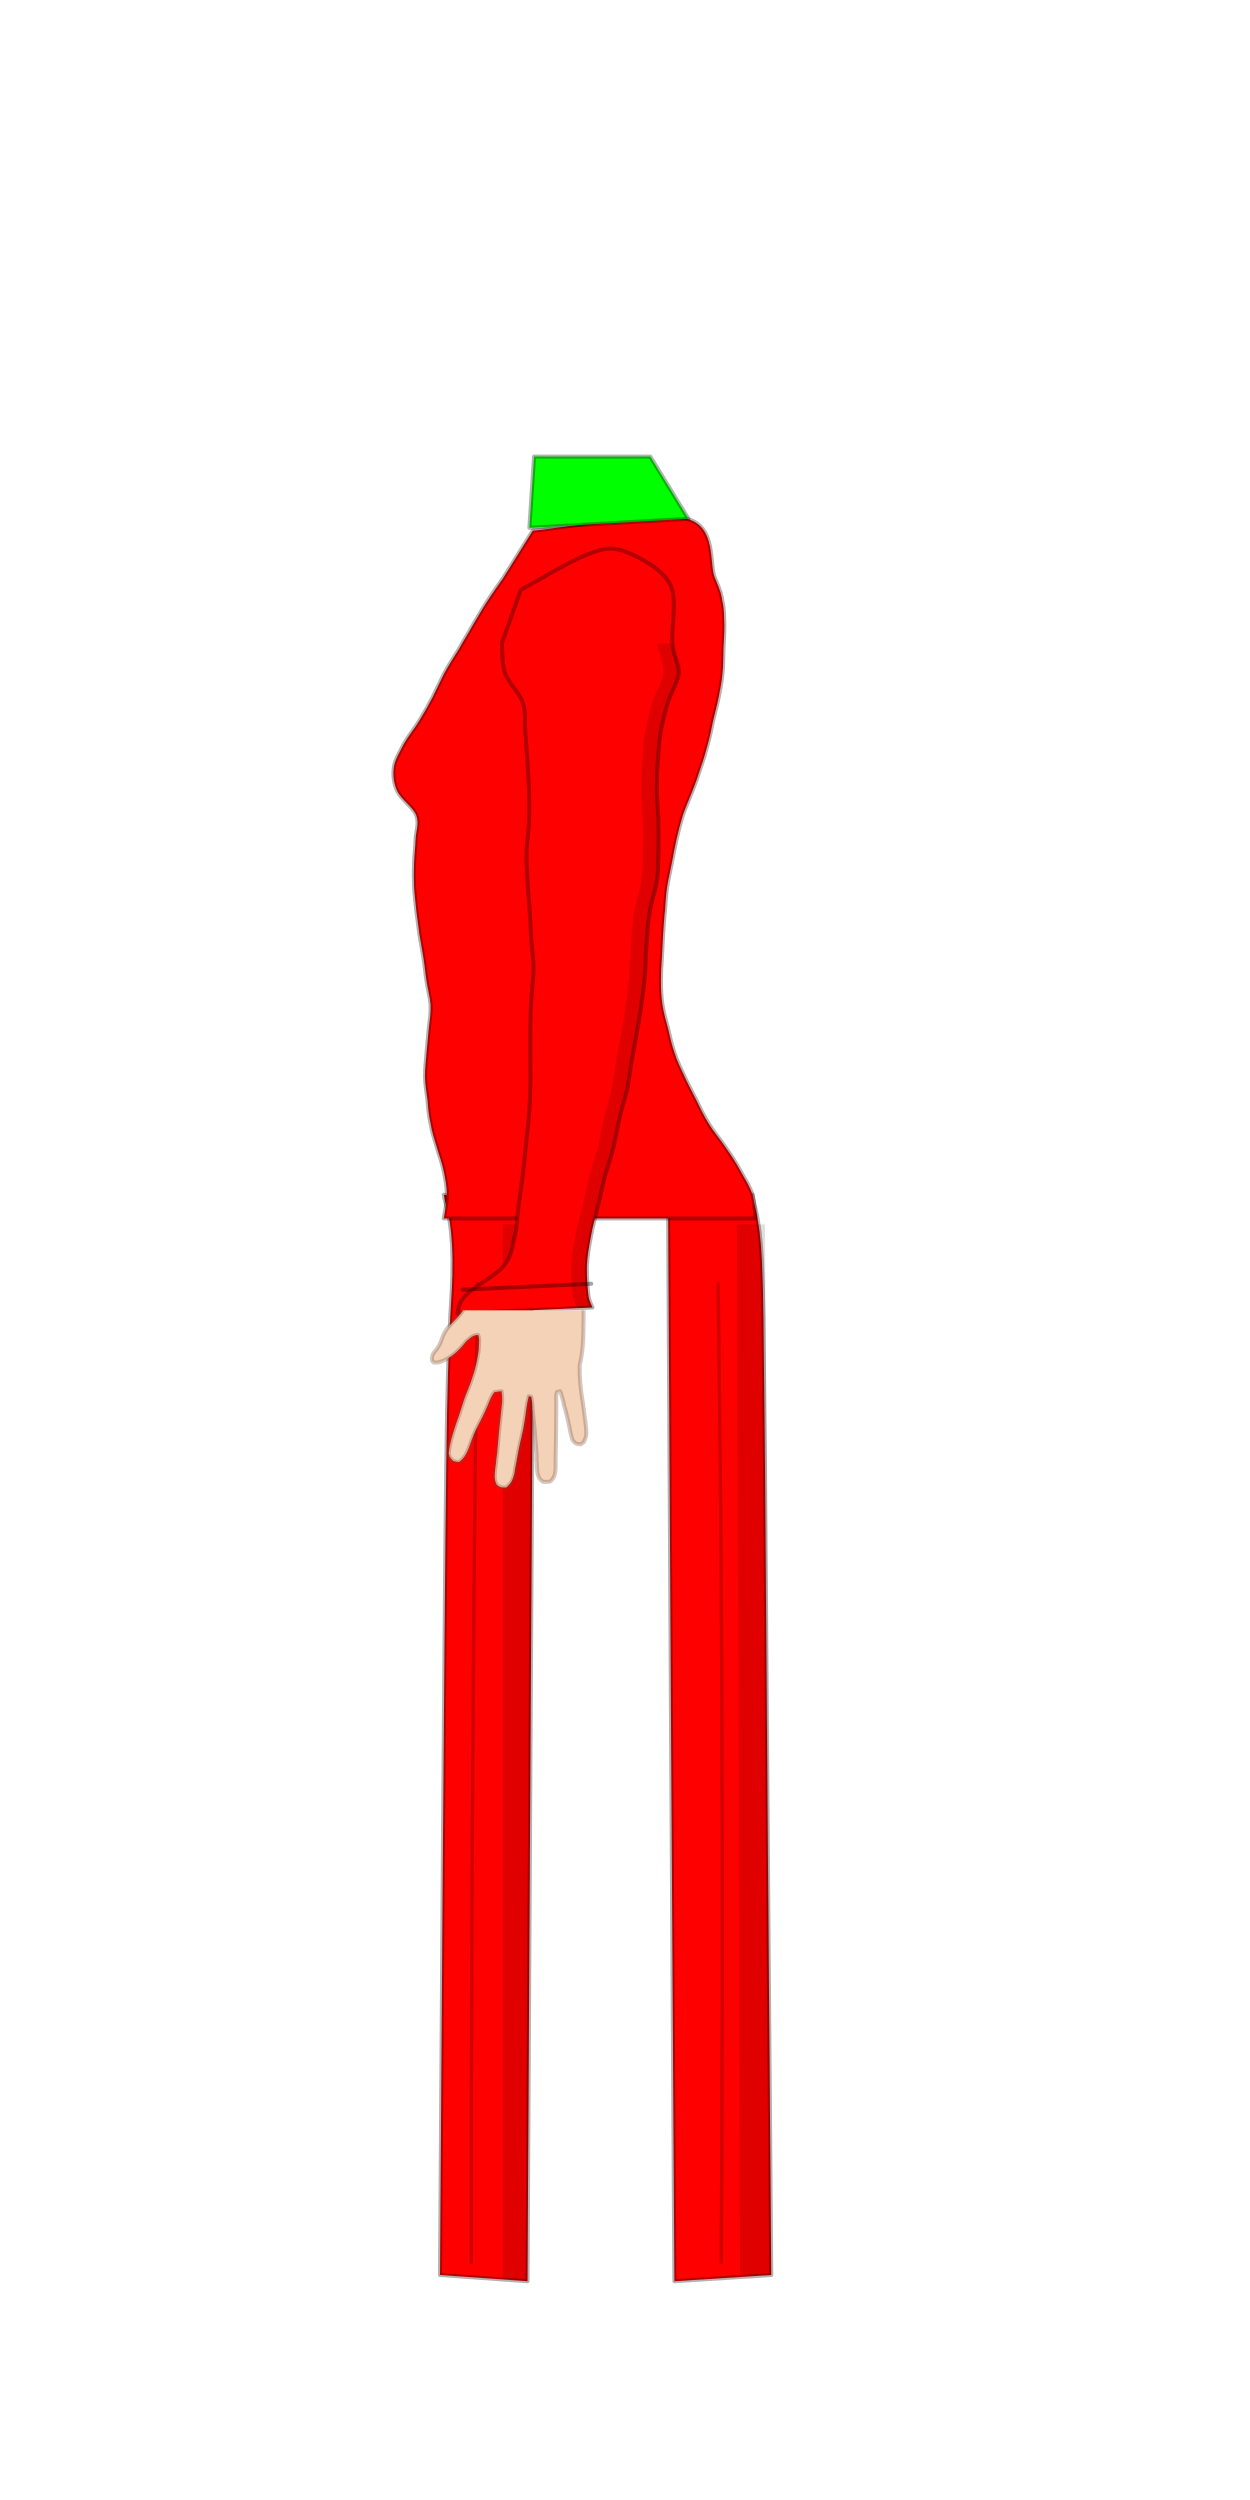
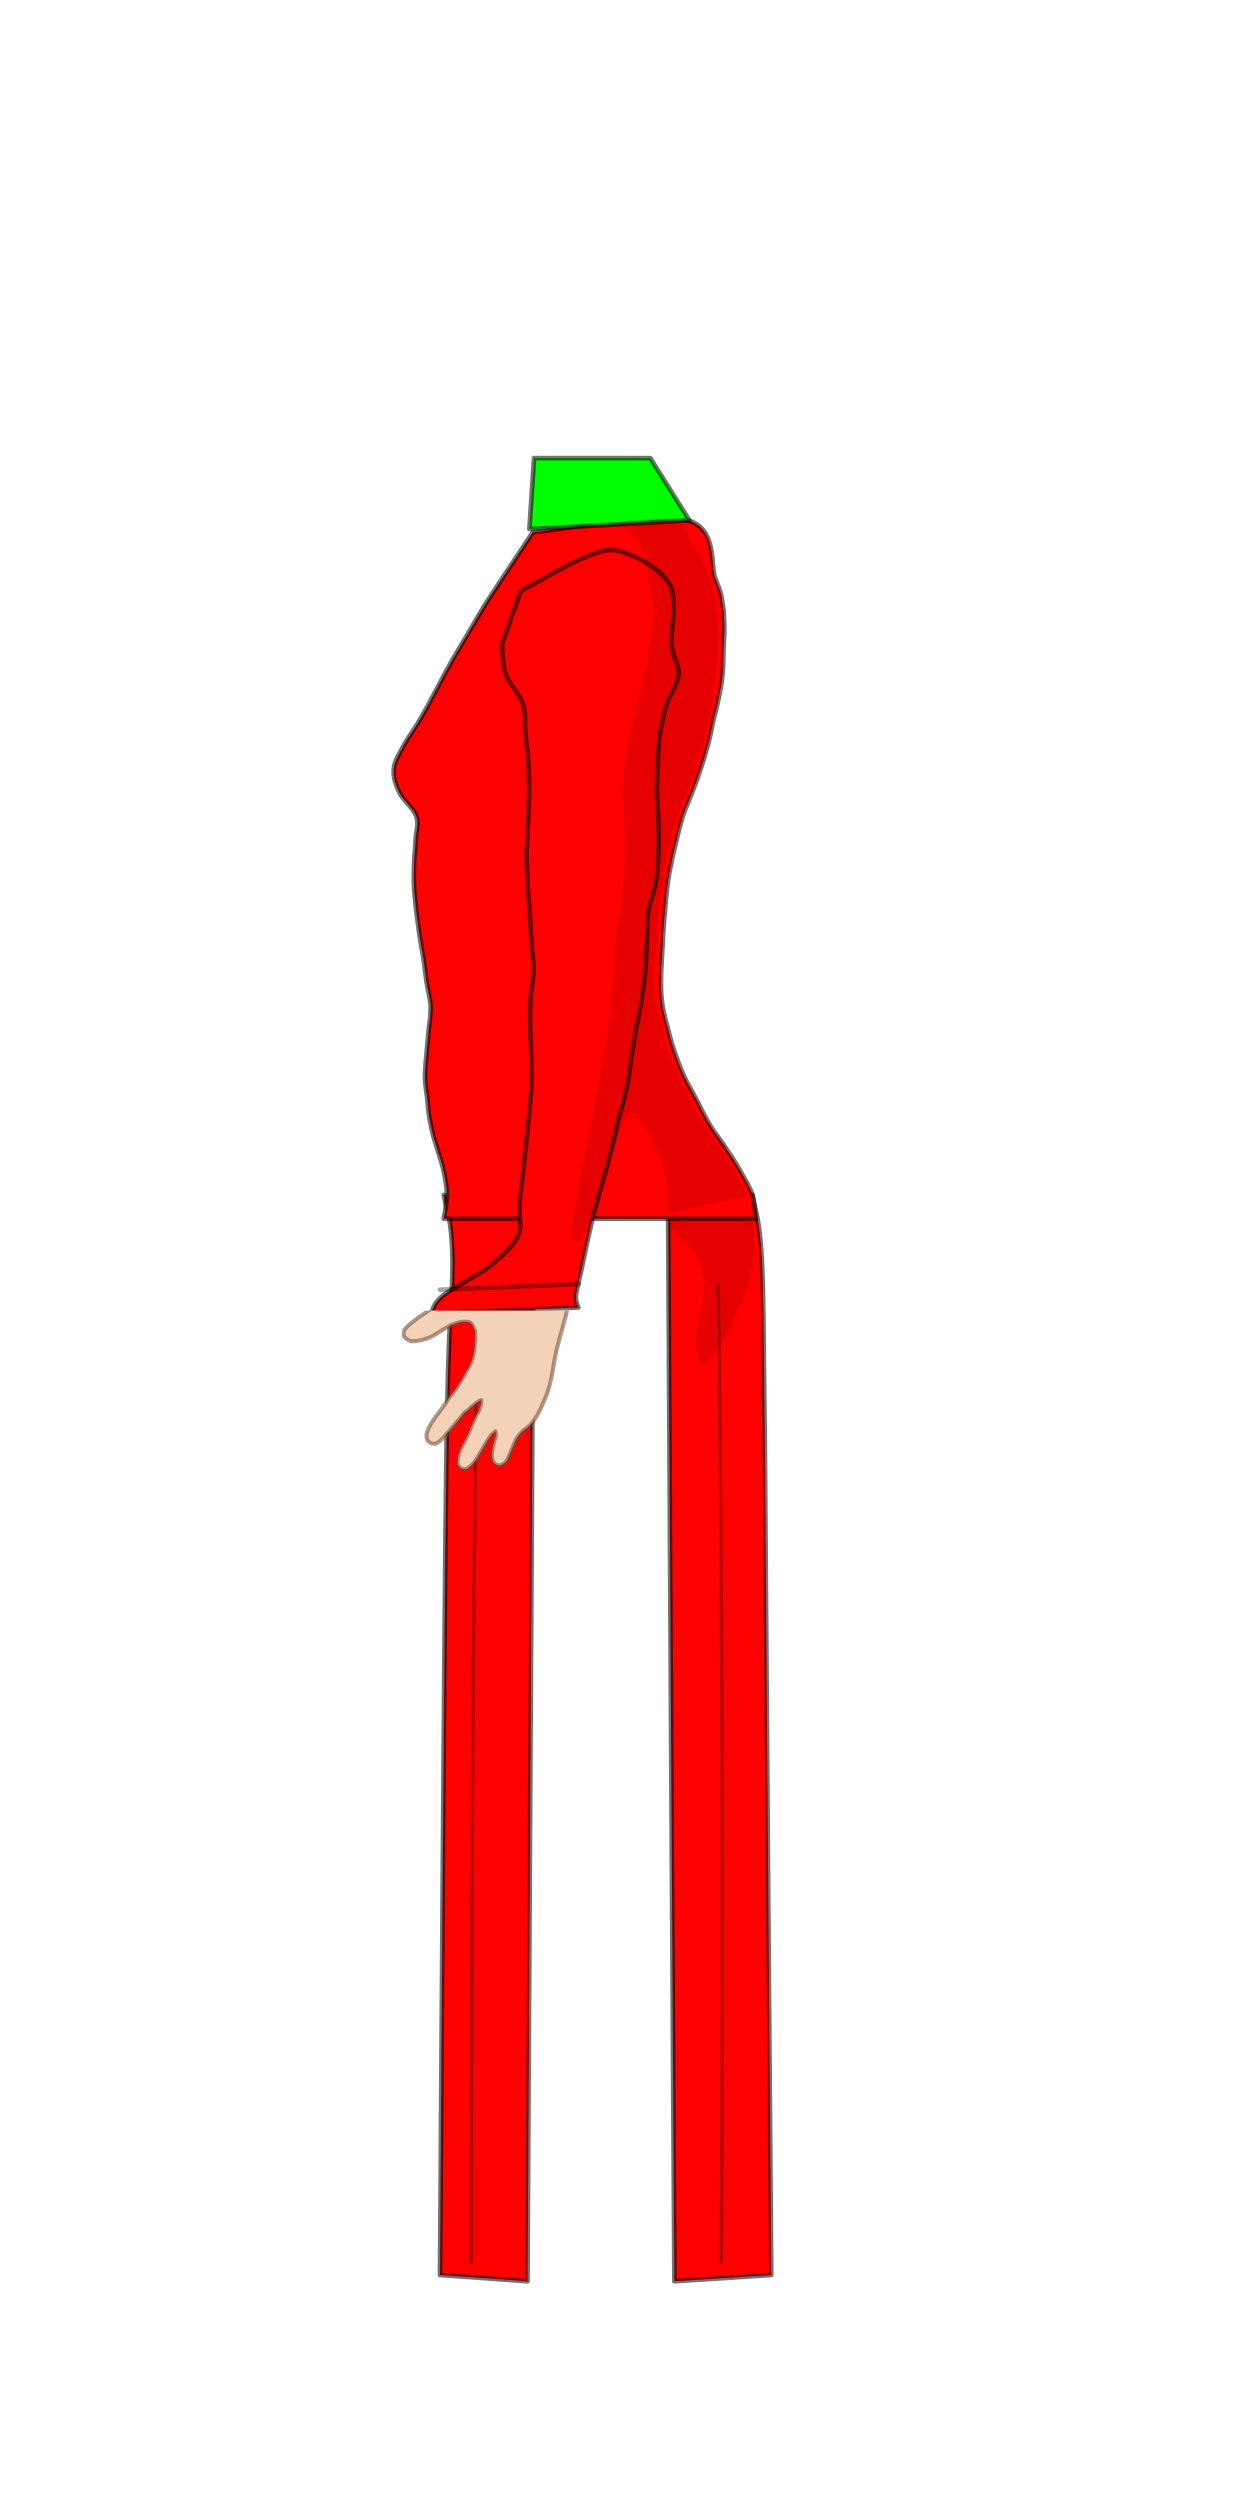
<svg xmlns="http://www.w3.org/2000/svg" viewBox="0 0 400 800">
-   <g id="ao_dai_nu_trai" stroke="#000" stroke-opacity="0.3" stroke-width="1.3" stroke-linejoin="round" stroke-linecap="round">
-     <path id="ta_sau" d="M 213.8 388.0 C 214.1 442.2 215.4 672.5 215.8 730.0 L 246.8 728.0 C 246.4 684.9 245.2 524.0 244.8 469.5 C 244.2 416.5 244.4 417.4 243.8 403.2 C 243.1 389.0 241.2 385.9 240.8 382.3 Z" fill="#FF0000" />
-     <path id="ta_truoc" d="M 142.0 382.3 C 142.5 385.9 144.6 389.0 144.8 403.2 C 144.9 417.4 143.4 416.5 142.8 469.5 C 142.1 524.0 141.1 684.9 140.8 728.0 L 168.8 730.0 C 169.1 672.5 170.4 442.2 170.8 388.0 Z" fill="#FF0000" />
-     <path id="than_ao" d="M 170.5 169.8 C 178.7 169.2 210.0 163.5 219.8 166.0 C 229.5 168.6 226.8 180.6 228.8 185.0 C 230.7 189.5 230.8 190.1 231.2 192.6 C 231.8 195.2 231.7 197.6 231.8 200.2 C 231.8 202.8 231.6 205.2 231.5 207.8 C 231.4 210.4 231.5 212.8 231.2 215.4 C 231.0 217.9 230.5 220.4 230.0 223.0 C 229.5 225.5 228.8 228.0 228.2 230.6 C 227.7 233.1 227.2 235.6 226.5 238.1 C 225.8 240.7 225.1 243.2 224.2 245.7 C 223.4 248.3 222.5 250.8 221.5 253.3 C 220.5 255.9 219.3 258.4 218.5 260.9 C 217.7 263.5 217.1 265.9 216.5 268.5 C 215.9 271.1 215.5 273.5 215.0 276.1 C 214.5 278.7 213.9 281.1 213.5 283.7 C 213.1 286.2 213.0 288.7 212.8 291.3 C 212.5 293.8 212.4 296.3 212.2 298.9 C 212.1 301.4 211.9 303.9 211.8 306.5 C 211.6 309.0 211.5 311.5 211.5 314.0 C 211.5 316.6 211.6 319.1 212.0 321.6 C 212.4 324.2 213.1 326.7 213.8 329.2 C 214.4 331.8 214.9 334.2 215.8 336.8 C 216.6 339.4 217.8 341.8 219.0 344.4 C 220.2 347.0 221.5 349.4 222.8 352.0 C 224.0 354.5 225.2 357.0 226.8 359.6 C 228.3 362.1 230.5 364.6 232.2 367.2 C 234.0 369.7 235.6 372.2 237.0 374.8 C 238.4 377.3 240.0 379.8 240.8 382.3 C 241.5 384.9 241.6 388.7 241.8 389.9 L 142.0 389.9 C 142.2 388.7 143.0 384.9 143.0 382.3 C 143.0 379.8 142.5 377.3 142.0 374.8 C 141.5 372.2 140.5 369.7 139.8 367.2 C 139.0 364.6 138.2 362.1 137.8 359.6 C 137.2 357.0 137.0 354.5 136.8 352.0 C 136.5 349.4 136.0 347.0 136.0 344.4 C 136.0 341.8 136.3 339.4 136.5 336.8 C 136.7 334.2 137.0 331.8 137.2 329.2 C 137.5 326.7 137.9 324.2 137.8 321.6 C 137.6 319.1 136.9 316.6 136.5 314.0 C 136.1 311.5 135.9 309.0 135.5 306.5 C 135.1 303.9 134.6 301.4 134.2 298.9 C 133.9 296.3 133.5 293.8 133.2 291.3 C 133.0 288.7 132.6 286.2 132.5 283.7 C 132.4 281.1 132.4 278.7 132.5 276.1 C 132.6 273.5 132.9 271.1 133.0 268.5 C 133.1 265.9 134.2 263.5 133.2 260.9 C 132.3 258.4 128.5 255.9 127.2 253.3 C 126.0 250.8 125.7 248.3 126.0 245.7 C 126.3 243.2 127.9 240.7 129.2 238.1 C 130.6 235.6 132.7 233.1 134.2 230.6 C 135.8 228.0 137.2 225.5 138.5 223.0 C 139.8 220.4 140.9 217.9 142.2 215.4 C 143.6 212.8 145.2 210.4 146.8 207.8 C 148.2 205.2 149.8 202.8 151.2 200.2 C 152.8 197.6 154.1 195.2 155.8 192.6 C 157.4 190.1 160.1 186.3 161.0 185.0 Z" fill="#FF0000" />
-     <path id="bong_than" d="M 235.8 391.8 L 236.8 728.0 L 246.8 728.0 L 244.8 391.8 Z M 160.8 391.8 L 160.8 729.0 L 168.8 730.0 L 170.8 391.8 Z" fill="#000" fill-opacity="0.12" stroke="none" />
-     <path id="nep_ta" d="M 152.8 410.8 Q 150.8 553.3 150.8 724.0 M 229.8 410.8 Q 231.8 553.3 230.8 724.0" fill="none" stroke="#000" stroke-opacity="0.18" stroke-width="1.1" />
-     <path id="co_ao" d="M 170.9 146.1 C 177.1 146.1 201.9 146.1 208.1 146.1 L 220.3 166.0 C 211.9 166.5 177.9 168.4 169.4 168.9 Z" fill="#00FF00" />
-     <path id="tay_ao" d="M 166.6 188.8 C 170.2 186.9 182.4 179.5 188.0 177.4 C 193.6 175.3 195.6 174.9 200.0 176.5 C 204.4 178.1 211.9 182.0 214.4 186.9 C 216.9 191.9 214.7 201.1 215.2 205.9 C 215.6 210.6 217.4 212.2 217.2 215.4 C 216.9 218.5 214.6 221.7 213.7 224.9 C 212.7 228.0 212.0 231.2 211.4 234.4 C 210.9 237.5 210.7 240.7 210.5 243.8 C 210.2 247.0 210.2 250.2 210.2 253.3 C 210.3 256.5 210.6 259.7 210.7 262.8 C 210.8 265.9 210.8 269.2 210.7 272.3 C 210.6 275.4 210.7 278.7 210.2 281.8 C 209.8 284.9 208.5 288.1 208.0 291.3 C 207.4 294.4 207.2 297.6 207.0 300.8 C 206.7 303.9 206.7 307.1 206.5 310.2 C 206.3 313.4 205.9 316.6 205.5 319.7 C 205.1 322.9 204.6 326.1 204.0 329.2 C 203.5 332.4 202.8 335.6 202.3 338.7 C 201.7 341.8 201.4 345.1 200.8 348.2 C 200.1 351.3 199.0 354.5 198.3 357.7 C 197.5 360.8 197.1 364.0 196.3 367.2 C 195.5 370.3 194.4 373.5 193.5 376.7 C 192.7 379.8 192.1 383.0 191.3 386.1 C 190.6 389.3 189.6 392.5 189.1 395.6 C 188.5 398.8 187.9 402.0 187.8 405.1 C 187.7 408.2 188.0 412.4 188.3 414.6 C 188.6 416.8 189.4 417.7 189.6 418.4 L 146.4 420.3 C 146.8 419.3 146.4 417.2 148.9 414.6 C 151.4 412.0 158.5 408.2 161.2 405.1 C 163.8 402.0 163.9 398.8 164.7 395.6 C 165.5 392.5 165.5 389.3 165.9 386.1 C 166.3 383.0 166.8 379.8 167.2 376.7 C 167.6 373.5 167.9 370.3 168.2 367.2 C 168.5 364.0 169.0 360.8 169.2 357.7 C 169.5 354.5 169.6 351.3 169.7 348.2 C 169.8 345.1 169.7 341.8 169.7 338.7 C 169.7 335.6 169.7 332.4 169.7 329.2 C 169.8 326.1 169.8 322.9 170.0 319.7 C 170.2 316.6 170.7 313.4 170.7 310.2 C 170.8 307.1 170.2 303.9 170.0 300.8 C 169.8 297.6 169.7 294.4 169.5 291.3 C 169.3 288.1 168.9 284.9 168.8 281.8 C 168.6 278.7 168.4 275.4 168.5 272.3 C 168.6 269.2 169.2 265.9 169.3 262.8 C 169.4 259.7 169.4 256.5 169.3 253.3 C 169.2 250.2 169.0 247.0 168.8 243.8 C 168.6 240.7 168.3 237.5 168.1 234.4 C 167.8 231.2 168.4 228.0 167.3 224.9 C 166.2 221.7 162.7 218.5 161.6 215.4 C 160.5 212.2 160.8 207.5 160.6 205.9 Z" fill="#FF0000" />
-     <path id="bong_tay" d="M 210.2 205.9 C 210.5 207.5 212.4 212.2 212.2 215.4 C 211.9 218.5 209.6 221.7 208.7 224.9 C 207.7 228.0 207.0 231.2 206.4 234.4 C 205.9 237.5 205.7 240.7 205.5 243.8 C 205.2 247.0 205.2 250.2 205.2 253.3 C 205.3 256.5 205.6 259.7 205.7 262.8 C 205.8 265.9 205.8 269.2 205.7 272.3 C 205.6 275.4 205.7 278.7 205.2 281.8 C 204.8 284.9 203.5 288.1 203.0 291.3 C 202.4 294.4 202.2 297.6 202.0 300.8 C 201.7 303.9 201.7 307.1 201.5 310.2 C 201.3 313.4 200.9 316.6 200.5 319.7 C 200.1 322.9 199.6 326.1 199.0 329.2 C 198.5 332.4 197.8 335.6 197.3 338.7 C 196.7 341.8 196.4 345.1 195.8 348.2 C 195.1 351.3 194.0 354.5 193.3 357.7 C 192.5 360.8 192.1 364.0 191.3 367.2 C 190.5 370.3 189.4 373.5 188.5 376.7 C 187.7 379.8 187.1 383.0 186.3 386.1 C 185.6 389.3 184.6 392.5 184.1 395.6 C 183.5 398.8 182.9 402.0 182.8 405.1 C 182.7 408.2 183.0 412.4 183.3 414.6 C 183.6 416.8 184.4 417.7 184.6 418.4 L 189.6 418.4 C 189.4 417.7 188.6 416.8 188.3 414.6 C 188.0 412.4 187.7 408.2 187.8 405.1 C 187.9 402.0 188.5 398.8 189.1 395.6 C 189.6 392.5 190.6 389.3 191.3 386.1 C 192.1 383.0 192.7 379.8 193.5 376.7 C 194.4 373.5 195.5 370.3 196.3 367.2 C 197.1 364.0 197.5 360.8 198.3 357.7 C 199.0 354.5 200.1 351.3 200.8 348.2 C 201.4 345.1 201.7 341.8 202.3 338.7 C 202.8 335.6 203.5 332.4 204.0 329.2 C 204.6 326.1 205.1 322.9 205.5 319.7 C 205.9 316.6 206.3 313.4 206.5 310.2 C 206.7 307.1 206.7 303.9 207.0 300.8 C 207.2 297.6 207.4 294.4 208.0 291.3 C 208.5 288.1 209.8 284.9 210.2 281.8 C 210.7 278.7 210.6 275.4 210.7 272.3 C 210.8 269.2 210.8 265.9 210.7 262.8 C 210.6 259.7 210.3 256.5 210.2 253.3 C 210.2 250.2 210.2 247.0 210.5 243.8 C 210.7 240.7 210.9 237.5 211.4 234.4 C 212.0 231.2 212.7 228.0 213.7 224.9 C 214.6 221.7 216.9 218.5 217.2 215.4 C 217.4 212.2 215.5 207.5 215.2 205.9 Z" fill="#000" fill-opacity="0.12" stroke="none" />
-     <path id="vien_co_tay" d="M 148.0 412.7 L 189.2 410.8" fill="none" stroke-opacity="0.35" />
+   <g id="ao_dai_nu_trai" stroke="#000" stroke-opacity="0.55" stroke-width="1.5" stroke-linejoin="round" stroke-linecap="round">
+     <path id="ta_sau" d="M 213.8 388.1 C 214.1 442.2 215.4 672.5 215.8 730.0 L 246.8 728.0 C 246.4 684.9 245.2 524.0 244.8 469.5 C 244.2 416.5 244.4 417.5 243.8 403.3 C 243.1 389.1 241.2 385.9 240.8 382.4 Z" fill="#FF0000" />
+     <path id="ta_truoc" d="M 142.0 382.4 C 142.5 385.9 144.6 389.1 144.8 403.3 C 144.9 417.5 143.4 416.5 142.8 469.5 C 142.1 524.0 141.1 684.9 140.8 728.0 L 168.8 730.0 C 169.1 672.5 170.4 442.2 170.8 388.1 Z" fill="#FF0000" />
+     <path id="than_ao" d="M 170.5 170.3 C 178.8 169.6 210.2 163.9 220.0 166.5 C 229.8 169.1 227.1 181.0 229.0 185.4 C 230.9 189.9 230.8 190.5 231.2 193.0 C 231.7 195.6 231.7 198.0 231.8 200.6 C 231.8 203.2 231.6 205.6 231.5 208.2 C 231.4 210.7 231.5 213.2 231.2 215.8 C 231.0 218.3 230.5 220.8 230.0 223.3 C 229.5 225.9 228.8 228.3 228.2 230.9 C 227.7 233.5 227.2 235.9 226.5 238.5 C 225.8 241.0 225.1 243.5 224.2 246.1 C 223.4 248.6 222.5 251.1 221.5 253.6 C 220.5 256.2 219.3 258.7 218.5 261.2 C 217.7 263.8 217.1 266.2 216.5 268.8 C 215.9 271.3 215.2 273.8 214.8 276.4 C 214.2 278.9 213.8 281.4 213.5 283.9 C 213.2 286.5 213.0 289.0 212.8 291.5 C 212.5 294.1 212.4 296.5 212.2 299.1 C 212.1 301.7 211.9 304.1 211.8 306.7 C 211.6 309.2 211.5 311.7 211.5 314.3 C 211.5 316.8 211.6 319.3 212.0 321.8 C 212.4 324.4 213.1 326.8 213.8 329.4 C 214.4 332.0 215.1 334.4 216.0 337.0 C 216.9 339.5 217.8 342.0 219.0 344.6 C 220.2 347.1 221.7 349.6 223.0 352.1 C 224.3 354.7 225.5 357.2 227.0 359.7 C 228.5 362.3 230.6 364.7 232.2 367.3 C 233.9 369.8 235.6 372.3 237.0 374.9 C 238.4 377.4 240.0 379.9 240.8 382.4 C 241.5 385.0 241.6 388.8 241.8 390.0 L 142.0 390.0 C 142.2 388.8 143.0 385.0 143.0 382.4 C 143.0 379.9 142.5 377.4 142.0 374.9 C 141.5 372.3 140.5 369.8 139.8 367.3 C 139.0 364.7 138.2 362.3 137.8 359.7 C 137.2 357.2 137.0 354.7 136.8 352.1 C 136.5 349.6 136.0 347.1 136.0 344.6 C 136.0 342.0 136.3 339.5 136.5 337.0 C 136.7 334.4 137.0 332.0 137.2 329.4 C 137.5 326.8 137.9 324.4 137.8 321.8 C 137.6 319.3 136.9 316.8 136.5 314.3 C 136.1 311.7 135.9 309.2 135.5 306.7 C 135.1 304.1 134.6 301.7 134.2 299.1 C 133.9 296.5 133.5 294.1 133.2 291.5 C 133.0 289.0 132.6 286.5 132.5 283.9 C 132.4 281.4 132.4 278.9 132.5 276.4 C 132.6 273.8 132.9 271.3 133.0 268.8 C 133.1 266.2 134.1 263.8 133.2 261.2 C 132.4 258.7 129.0 256.2 127.8 253.6 C 126.5 251.1 125.8 248.6 126.0 246.1 C 126.2 243.5 127.9 241.0 129.2 238.5 C 130.6 235.9 132.5 233.5 134.0 230.9 C 135.5 228.3 136.9 225.9 138.2 223.3 C 139.6 220.8 140.9 218.3 142.2 215.8 C 143.6 213.2 145.0 210.7 146.5 208.2 C 148.0 205.6 149.5 203.2 151.0 200.6 C 152.5 198.0 153.9 195.6 155.5 193.0 C 157.1 190.5 159.7 186.7 160.5 185.4 Z" fill="#FF0000" />
+     <path id="nep_ta" d="M 152.8 410.9 Q 150.8 553.3 150.8 724.0 M 229.8 410.9 Q 231.8 553.3 230.8 724.0" fill="none" stroke="#000" stroke-opacity="0.3" stroke-width="1.1" />
+     <path id="co_ao" d="M 170.9 146.6 C 177.1 146.6 201.9 146.6 208.1 146.6 L 220.6 166.5 C 212.1 167.0 177.9 168.9 169.4 169.3 Z" fill="#00FF00" />
+     <path id="tay_ao" d="M 166.6 189.2 C 170.2 187.3 182.5 180.0 188.1 177.9 C 193.7 175.8 195.7 175.3 200.1 176.9 C 204.5 178.5 212.0 182.4 214.4 187.3 C 216.9 192.3 214.5 201.5 214.9 206.3 C 215.4 211.0 217.4 212.6 217.2 215.8 C 216.9 218.9 214.4 222.1 213.4 225.2 C 212.4 228.3 211.7 231.6 211.2 234.7 C 210.7 237.8 210.6 241.0 210.5 244.2 C 210.3 247.3 210.2 250.5 210.2 253.6 C 210.3 256.8 210.6 260.0 210.7 263.1 C 210.8 266.2 210.8 269.5 210.7 272.6 C 210.6 275.7 210.5 278.9 210.0 282.0 C 209.4 285.2 208.0 288.4 207.5 291.5 C 207.0 294.6 207.2 297.9 207.0 301.0 C 206.8 304.1 206.8 307.3 206.5 310.5 C 206.2 313.6 205.8 316.8 205.3 319.9 C 204.8 323.1 204.1 326.3 203.5 329.4 C 203.0 332.5 202.5 335.7 202.0 338.9 C 201.5 342.0 201.2 345.2 200.5 348.3 C 199.9 351.5 198.8 354.7 198.0 357.8 C 197.2 360.9 196.6 364.2 195.8 367.3 C 195.0 370.4 194.2 373.6 193.3 376.8 C 192.4 379.9 191.4 383.1 190.6 386.2 C 189.7 389.4 189.0 392.6 188.3 395.7 C 187.6 398.8 187.0 402.0 186.3 405.2 C 185.7 408.3 184.5 412.5 184.3 414.6 C 184.1 416.8 185.0 417.8 185.1 418.4 L 137.9 420.3 C 138.5 419.4 138.5 417.2 141.7 414.6 C 144.8 412.1 152.7 408.3 156.7 405.2 C 160.7 402.0 164.1 398.8 165.7 395.7 C 167.3 392.6 165.9 389.4 166.2 386.2 C 166.4 383.1 166.9 379.9 167.2 376.8 C 167.5 373.6 167.9 370.4 168.2 367.3 C 168.5 364.2 168.9 360.9 169.2 357.8 C 169.5 354.7 169.8 351.5 170.0 348.3 C 170.1 345.2 170.0 342.0 170.0 338.9 C 169.9 335.7 169.8 332.5 169.7 329.4 C 169.7 326.3 169.6 323.1 169.7 319.9 C 169.9 316.8 170.7 313.6 170.7 310.5 C 170.8 307.3 170.2 304.1 170.0 301.0 C 169.8 297.9 169.7 294.6 169.5 291.5 C 169.3 288.4 168.9 285.2 168.8 282.0 C 168.6 278.9 168.5 275.7 168.5 272.6 C 168.6 269.5 168.9 266.2 169.0 263.1 C 169.2 260.0 169.3 256.8 169.3 253.6 C 169.3 250.5 169.3 247.3 169.1 244.2 C 168.9 241.0 168.4 237.8 168.1 234.7 C 167.8 231.6 168.4 228.3 167.3 225.2 C 166.3 222.1 163.0 218.9 161.8 215.8 C 160.7 212.6 160.8 207.9 160.6 206.3 Z" fill="#FF0000" />
+     <clipPath id="vai_clip_trai">
+       <path d="M 213.8 388.1 C 214.1 442.2 215.4 672.5 215.8 730.0 L 246.8 728.0 C 246.4 684.9 245.2 524.0 244.8 469.5 C 244.2 416.5 244.4 417.5 243.8 403.3 C 243.1 389.1 241.2 385.9 240.8 382.4 Z" />
+       <path d="M 142.0 382.4 C 142.5 385.9 144.6 389.1 144.8 403.3 C 144.9 417.5 143.4 416.5 142.8 469.5 C 142.1 524.0 141.1 684.9 140.8 728.0 L 168.8 730.0 C 169.1 672.5 170.4 442.2 170.8 388.1 Z" />
+       <path d="M 170.5 170.3 C 178.8 169.6 210.2 163.9 220.0 166.5 C 229.8 169.1 227.1 181.0 229.0 185.4 C 230.9 189.9 230.8 190.5 231.2 193.0 C 231.7 195.6 231.7 198.0 231.8 200.6 C 231.8 203.2 231.6 205.6 231.5 208.2 C 231.4 210.7 231.5 213.2 231.2 215.8 C 231.0 218.3 230.5 220.8 230.0 223.3 C 229.5 225.9 228.8 228.3 228.2 230.9 C 227.7 233.5 227.2 235.9 226.5 238.5 C 225.8 241.0 225.1 243.5 224.2 246.1 C 223.4 248.6 222.5 251.1 221.5 253.6 C 220.5 256.2 219.3 258.7 218.5 261.2 C 217.7 263.8 217.1 266.2 216.5 268.8 C 215.9 271.3 215.2 273.8 214.8 276.4 C 214.2 278.9 213.8 281.4 213.5 283.9 C 213.2 286.5 213.0 289.0 212.8 291.5 C 212.5 294.1 212.4 296.5 212.2 299.1 C 212.1 301.7 211.9 304.1 211.8 306.7 C 211.6 309.2 211.5 311.7 211.5 314.3 C 211.5 316.8 211.6 319.3 212.0 321.8 C 212.4 324.4 213.1 326.8 213.8 329.4 C 214.4 332.0 215.1 334.4 216.0 337.0 C 216.9 339.5 217.8 342.0 219.0 344.6 C 220.2 347.1 221.7 349.6 223.0 352.1 C 224.3 354.7 225.5 357.2 227.0 359.7 C 228.5 362.3 230.6 364.7 232.2 367.3 C 233.9 369.8 235.6 372.3 237.0 374.9 C 238.4 377.4 240.0 379.9 240.8 382.4 C 241.5 385.0 241.6 388.8 241.8 390.0 L 142.0 390.0 C 142.2 388.8 143.0 385.0 143.0 382.4 C 143.0 379.9 142.5 377.4 142.0 374.9 C 141.5 372.3 140.5 369.8 139.8 367.3 C 139.0 364.7 138.2 362.3 137.8 359.7 C 137.2 357.2 137.0 354.7 136.8 352.1 C 136.5 349.6 136.0 347.1 136.0 344.6 C 136.0 342.0 136.3 339.5 136.5 337.0 C 136.7 334.4 137.0 332.0 137.2 329.4 C 137.5 326.8 137.9 324.4 137.8 321.8 C 137.6 319.3 136.9 316.8 136.5 314.3 C 136.1 311.7 135.9 309.2 135.5 306.7 C 135.1 304.1 134.6 301.7 134.2 299.1 C 133.9 296.5 133.5 294.1 133.2 291.5 C 133.0 289.0 132.6 286.5 132.5 283.9 C 132.4 281.4 132.4 278.9 132.5 276.4 C 132.6 273.8 132.9 271.3 133.0 268.8 C 133.1 266.2 134.1 263.8 133.2 261.2 C 132.4 258.7 129.0 256.2 127.8 253.6 C 126.5 251.1 125.8 248.6 126.0 246.1 C 126.2 243.5 127.9 241.0 129.2 238.5 C 130.6 235.9 132.5 233.5 134.0 230.9 C 135.5 228.3 136.9 225.9 138.2 223.3 C 139.6 220.8 140.9 218.3 142.2 215.8 C 143.6 213.2 145.0 210.7 146.5 208.2 C 148.0 205.6 149.5 203.2 151.0 200.6 C 152.5 198.0 153.9 195.6 155.5 193.0 C 157.1 190.5 159.7 186.7 160.5 185.4 Z" />
+       <path d="M 166.6 189.2 C 170.2 187.3 182.5 180.0 188.1 177.9 C 193.7 175.8 195.7 175.3 200.1 176.9 C 204.5 178.5 212.0 182.4 214.4 187.3 C 216.9 192.3 214.5 201.5 214.9 206.3 C 215.4 211.0 217.4 212.6 217.2 215.8 C 216.9 218.9 214.4 222.1 213.4 225.2 C 212.4 228.3 211.7 231.6 211.2 234.7 C 210.7 237.8 210.6 241.0 210.5 244.2 C 210.3 247.3 210.2 250.5 210.2 253.6 C 210.3 256.8 210.6 260.0 210.7 263.1 C 210.8 266.2 210.8 269.5 210.7 272.6 C 210.6 275.7 210.5 278.9 210.0 282.0 C 209.4 285.2 208.0 288.4 207.5 291.5 C 207.0 294.6 207.2 297.9 207.0 301.0 C 206.8 304.1 206.8 307.3 206.5 310.5 C 206.2 313.6 205.8 316.8 205.3 319.9 C 204.8 323.1 204.1 326.3 203.5 329.4 C 203.0 332.5 202.5 335.7 202.0 338.9 C 201.5 342.0 201.2 345.2 200.5 348.3 C 199.9 351.5 198.8 354.7 198.0 357.8 C 197.2 360.9 196.6 364.2 195.8 367.3 C 195.0 370.4 194.2 373.6 193.3 376.8 C 192.4 379.9 191.4 383.1 190.6 386.2 C 189.7 389.4 189.0 392.6 188.3 395.7 C 187.6 398.8 187.0 402.0 186.3 405.2 C 185.7 408.3 184.5 412.5 184.3 414.6 C 184.1 416.8 185.0 417.8 185.1 418.4 L 137.9 420.3 C 138.5 419.4 138.5 417.2 141.7 414.6 C 144.8 412.1 152.7 408.3 156.7 405.2 C 160.7 402.0 164.1 398.8 165.7 395.7 C 167.3 392.6 165.9 389.4 166.2 386.2 C 166.4 383.1 166.9 379.9 167.2 376.8 C 167.5 373.6 167.9 370.4 168.2 367.3 C 168.5 364.2 168.9 360.9 169.2 357.8 C 169.5 354.7 169.8 351.5 170.0 348.3 C 170.1 345.2 170.0 342.0 170.0 338.9 C 169.9 335.7 169.8 332.5 169.7 329.4 C 169.7 326.3 169.6 323.1 169.7 319.9 C 169.9 316.8 170.7 313.6 170.7 310.5 C 170.8 307.3 170.2 304.1 170.0 301.0 C 169.8 297.9 169.7 294.6 169.5 291.5 C 169.3 288.4 168.9 285.2 168.8 282.0 C 168.6 278.9 168.5 275.7 168.5 272.6 C 168.6 269.5 168.9 266.2 169.0 263.1 C 169.2 260.0 169.3 256.8 169.3 253.6 C 169.3 250.5 169.3 247.3 169.1 244.2 C 168.9 241.0 168.4 237.8 168.1 234.7 C 167.8 231.6 168.4 228.3 167.3 225.2 C 166.3 222.1 163.0 218.9 161.8 215.8 C 160.7 212.6 160.8 207.9 160.6 206.3 Z" />
+     </clipPath>
+     <g id="khoi_3d" clip-path="url(#vai_clip_trai)" stroke="none">
+       <g>
+         <path id="bong_vua" d="M 217.2 167.0 C 218.4 168.1 219.1 169.3 220.0 170.8 C 220.3 171.3 220.6 171.9 220.9 172.4 C 221.2 172.9 221.5 173.5 221.8 174.0 C 221.9 174.2 221.9 174.2 222.5 175.2 C 228.0 184.7 229.9 194.3 229.7 205.1 C 229.7 205.7 229.7 206.3 229.6 207.0 C 229.4 223.8 224.9 240.6 218.7 256.2 C 214.1 267.4 212.0 279.3 211.0 291.2 C 211.0 291.5 211.0 291.5 210.8 293.1 C 208.7 317.6 208.7 317.6 212.0 329.7 C 212.2 330.5 212.4 331.2 212.6 332.0 C 213.6 335.9 214.6 339.7 216.5 343.2 C 216.8 343.7 217.0 344.2 217.3 344.7 C 217.8 345.8 218.4 346.9 218.9 347.9 C 219.7 349.3 220.3 350.7 221.0 352.1 C 223.5 357.4 226.6 362.2 230.0 366.9 C 234.7 373.2 238.5 380.2 240.2 387.9 C 240.3 388.3 240.4 388.7 240.5 389.2 C 242.0 395.7 241.5 403.1 239.5 409.5 C 239.3 410.1 239.2 410.7 239.0 411.3 C 237.3 417.3 234.8 422.5 231.8 428.0 C 231.5 428.4 231.3 428.7 231.1 429.1 C 230.2 430.9 229.1 432.4 227.8 434.0 C 227.3 434.5 226.9 435.0 226.5 435.5 C 225.5 436.3 225.5 436.3 224.5 437.0 C 224.2 436.9 223.8 436.8 223.5 436.7 C 223.5 435.6 223.5 434.4 223.5 433.2 C 223.3 432.1 223.0 430.9 222.8 429.7 C 222.6 427.6 223.0 425.6 223.5 423.5 C 225.1 415.9 226.4 408.2 222.5 401.1 C 220.5 398.3 218.1 396.1 215.6 393.9 C 213.7 392.0 213.9 390.0 213.8 387.6 C 213.8 386.8 213.8 386.1 213.8 385.3 C 213.8 384.9 213.8 384.6 213.8 384.2 C 213.6 375.4 211.1 368.2 206.3 360.9 C 205.7 360.0 205.1 359.0 204.5 358.1 C 203.8 357.0 203.8 357.0 203.0 356.2 C 202.5 356.2 202.0 356.2 201.5 356.2 C 199.3 358.4 198.6 361.3 197.6 364.2 C 197.5 364.6 197.4 365.0 197.2 365.3 C 196.3 368.1 195.4 370.9 194.5 373.7 C 193.0 378.6 191.3 383.6 189.5 388.5 C 189.4 388.9 189.2 389.3 189.1 389.8 C 188.3 391.8 187.6 393.7 186.5 395.5 C 186.3 395.8 186.0 396.1 185.8 396.5 C 185.3 397.2 185.3 397.2 184.3 398.0 C 183.9 397.8 183.6 397.7 183.3 397.5 C 182.6 394.1 183.1 391.0 183.9 387.6 C 184.3 385.4 184.7 383.2 185.0 380.9 C 185.7 376.9 186.5 373.0 187.3 369.0 C 188.6 363.0 189.7 357.0 190.7 351.0 C 190.8 350.3 190.9 349.6 191.1 348.9 C 191.1 348.5 191.2 348.2 191.3 347.8 C 191.7 345.2 192.2 342.6 192.7 340.0 C 194.8 329.5 196.2 318.4 196.6 307.7 C 196.8 302.3 197.4 297.0 198.3 291.7 C 200.2 281.1 200.4 269.8 199.4 259.1 C 198.3 246.3 201.8 233.4 204.9 221.1 C 205.0 220.5 205.1 219.9 205.3 219.3 C 205.6 218.2 205.9 217.0 206.1 215.9 C 207.3 211.2 208.2 206.5 208.7 201.7 C 208.7 201.4 208.7 201.4 208.9 199.8 C 209.1 196.7 208.9 193.8 208.5 190.7 C 208.4 190.3 208.4 189.9 208.3 189.4 C 207.9 186.6 207.5 183.7 207.0 180.8 C 207.0 180.7 207.0 180.7 206.8 179.8 C 205.9 174.8 204.2 172.1 200.1 169.2 C 199.3 168.5 199.3 168.5 199.0 167.5 C 201.2 165.9 204.2 166.1 206.9 166.0 C 207.0 165.9 207.0 165.9 207.9 165.9 C 215.2 165.5 215.2 165.5 217.2 167.0 Z" fill="#000" fill-opacity="0.1" />
+       </g>
+     </g>
+     <path id="vien_co_tay" d="M 140.8 412.7 L 185.2 410.9" fill="none" stroke-opacity="0.35" />
    <clipPath id="cat_tay_ao_dai_nu">
-       <rect x="0" y="419.3" width="400" height="380.7" />
+       <rect x="0" y="419.4" width="400" height="380.6" />
    </clipPath>
    <g id="ban_tay" clip-path="url(#cat_tay_ao_dai_nu)" stroke="#6E4636" stroke-width="1.3" stroke-linejoin="round">
-       <path d="M 203.2 184.5 C 205.9 186.7 208.3 189.0 209.0 192.6 C 209.0 193.8 209.0 193.8 208.5 195.2 C 208.6 195.6 208.7 195.9 208.8 196.2 C 210.5 196.0 210.5 196.0 212.2 195.2 C 212.7 195.3 213.1 195.4 213.5 195.5 C 213.6 201.2 213.3 206.6 212.4 212.2 C 212.2 213.8 212.2 213.8 212.2 215.2 C 213.2 215.1 214.1 214.9 215.0 214.8 C 215.4 216.3 214.5 217.3 213.8 218.8 C 212.4 222.2 211.6 225.7 210.8 229.2 C 210.8 229.5 210.8 229.5 210.4 230.8 C 208.9 237.3 208.4 243.8 208.4 250.6 C 208.4 250.7 208.4 250.7 208.4 251.7 C 208.4 253.6 208.5 255.4 208.6 257.3 C 208.8 260.6 208.8 263.9 208.8 267.2 C 208.8 267.8 208.8 268.4 208.8 269.1 C 208.8 285.0 208.8 285.0 205.8 292.0 C 205.2 294.7 204.9 297.1 205.0 299.8 C 205.1 306.2 204.7 312.4 203.7 318.8 C 203.7 319.3 203.6 319.8 203.5 320.4 C 202.7 325.6 201.8 330.9 200.9 336.1 C 200.7 337.7 200.4 339.3 200.1 340.8 C 199.3 345.9 198.3 350.8 197.0 355.7 C 196.5 357.8 196.0 359.9 195.6 362.1 C 195.0 365.6 194.0 368.9 193.0 372.2 C 184.9 399.4 184.9 399.4 186.4 412.8 C 186.8 416.7 186.8 420.6 186.7 424.5 C 186.7 425.1 186.7 425.6 186.7 426.2 C 186.6 429.8 186.4 433.3 185.5 436.8 C 185.4 440.8 185.8 444.8 186.5 448.8 C 186.6 449.8 186.8 450.7 186.9 451.7 C 187.0 452.7 187.1 453.7 187.3 454.6 C 187.8 459.3 187.8 459.3 186.8 461.5 C 186.4 461.8 186.1 462.0 185.8 462.2 C 184.2 462.0 184.2 462.0 183.2 460.8 C 182.7 459.3 182.4 457.8 182.1 456.2 C 181.6 453.9 181.1 451.6 180.4 449.4 C 180.4 449.0 180.3 448.7 180.2 448.3 C 179.5 445.8 179.5 445.8 179.2 445.2 C 178.9 445.3 178.6 445.4 178.2 445.5 C 177.9 446.5 178.0 447.4 178.0 448.4 C 178.0 448.9 178.0 449.4 178.0 449.8 C 178.0 450.3 178.0 450.8 178.0 451.3 C 178.0 456.4 177.9 461.4 177.8 466.5 C 177.8 467.4 177.8 468.4 177.8 469.3 C 177.8 471.1 177.6 472.7 176.2 474.0 C 175.8 474.2 175.8 474.2 173.8 474.2 C 172.5 473.2 172.5 473.2 172.0 471.5 C 171.9 470.6 171.8 469.8 171.8 468.9 C 171.8 468.4 171.8 467.8 171.7 467.3 C 171.7 466.7 171.7 466.2 171.7 465.6 C 171.4 460.9 171.0 456.2 170.5 451.5 C 170.4 451.0 170.4 450.6 170.4 450.1 C 170.3 449.0 170.2 448.0 170.0 447.0 C 169.8 446.9 169.5 446.8 169.2 446.8 C 168.6 449.1 168.3 451.5 168.0 453.9 C 167.7 456.0 167.3 458.1 166.8 460.1 C 166.1 462.9 165.6 465.8 165.1 468.6 C 165.0 469.1 164.9 469.6 164.8 470.1 C 164.7 470.6 164.7 471.1 164.6 471.5 C 164.1 473.5 163.6 474.7 162.0 476.0 C 160.2 476.0 160.2 476.0 159.0 475.2 C 158.0 473.4 158.3 471.7 158.5 469.8 C 158.6 469.3 158.6 468.8 158.7 468.3 C 158.8 467.2 158.9 466.0 159.1 464.9 C 159.3 462.6 159.5 460.3 159.7 458.0 C 160.0 455.2 160.3 452.4 160.6 449.5 C 160.8 448.1 160.7 446.7 160.5 445.2 C 159.4 445.3 159.4 445.3 158.2 445.5 C 157.2 446.8 156.8 447.9 156.2 449.4 C 155.1 452.1 153.7 454.8 152.3 457.5 C 151.4 459.4 150.7 461.4 150.0 463.4 C 149.3 465.2 148.5 466.6 147.0 467.8 C 146.0 467.8 146.0 467.8 145.0 467.5 C 143.8 466.2 143.8 466.2 143.6 465.0 C 143.9 461.8 144.9 458.8 145.9 455.7 C 146.2 454.8 146.6 453.8 146.9 452.9 C 148.7 447.2 148.7 447.2 149.5 445.3 C 151.1 441.4 152.4 437.4 153.0 433.2 C 153.1 432.9 153.1 432.5 153.2 432.1 C 153.4 428.2 153.4 428.2 153.0 427.2 C 151.2 427.2 150.6 428.1 149.2 429.2 C 148.7 429.9 148.1 430.5 147.6 431.1 C 145.6 433.3 143.2 435.2 140.2 436.0 C 139.8 436.0 139.2 436.0 138.8 436.0 C 138.2 435.5 138.2 435.5 138.2 434.5 C 138.5 433.2 138.5 433.2 139.6 431.9 C 140.6 430.5 140.9 429.9 141.4 428.4 C 142.2 425.9 143.6 424.4 145.4 422.6 C 147.2 420.9 148.4 419.0 149.8 417.0 C 151.7 414.3 153.6 412.2 156.3 410.4 C 156.8 410.1 157.2 409.8 157.6 409.5 C 158.3 409.0 159.1 408.5 159.9 408.0 C 163.4 405.6 165.6 403.2 166.8 399.0 C 166.9 398.2 167.0 397.4 167.1 396.6 C 167.2 396.1 167.2 395.6 167.3 395.1 C 167.7 392.3 168.0 389.6 168.3 386.8 C 169.2 379.6 169.2 379.6 169.6 376.8 C 171.2 364.5 172.6 352.0 172.2 339.6 C 171.8 322.5 171.8 322.5 172.8 316.6 C 173.6 311.6 172.8 306.2 172.4 301.2 C 172.2 298.7 172.1 296.1 172.0 293.6 C 171.8 290.7 171.6 287.9 171.2 285.0 C 171.0 281.4 170.9 277.8 170.9 274.2 C 170.9 273.9 170.9 273.9 170.9 272.5 C 170.9 269.3 171.1 266.2 171.6 263.0 C 172.8 254.3 171.3 244.9 170.4 236.3 C 170.1 232.2 169.8 228.2 169.7 224.2 C 169.6 221.1 169.6 221.1 168.5 220.0 C 167.3 219.2 166.0 218.5 164.8 217.8 C 164.4 217.5 164.1 217.2 163.8 217.0 C 163.8 215.8 163.8 215.8 164.5 214.8 C 164.5 212.7 163.9 210.9 163.3 209.0 C 163.0 208.0 163.0 208.0 163.0 206.0 C 164.1 205.0 165.0 204.5 166.3 204.0 C 166.7 203.8 167.1 203.7 167.5 203.5 C 167.8 201.8 167.8 200.2 167.8 198.5 C 167.8 198.2 167.8 197.8 167.8 197.4 C 167.8 194.9 167.8 194.9 167.2 193.8 C 167.3 190.0 169.4 187.9 171.9 185.3 C 180.8 178.6 193.9 178.8 203.2 184.5 Z" fill="#F4D2B8" />
+       <path d="M 203.8 184.2 C 206.6 186.5 208.4 189.1 209.0 192.7 C 209.2 194.0 209.2 194.0 210.0 194.8 C 210.4 194.9 210.8 195.0 211.2 195.1 C 212.5 195.5 212.5 195.5 213.2 196.2 C 213.7 197.8 213.5 199.4 213.4 201.1 C 213.4 201.5 213.4 201.8 213.4 202.2 C 213.3 204.8 213.1 207.3 212.7 209.9 C 212.4 211.7 212.4 212.6 213.2 214.2 C 213.6 214.6 213.9 214.9 214.2 215.2 C 214.5 216.9 214.3 217.4 213.7 218.9 C 212.3 222.3 211.5 225.8 210.7 229.3 C 210.5 230.2 210.3 231.0 210.1 231.9 C 209.4 234.9 209.0 237.9 208.8 241.0 C 208.7 241.6 208.7 242.2 208.6 242.8 C 208.5 245.2 208.5 247.5 208.5 249.8 C 208.5 250.2 208.5 250.6 208.5 251.1 C 208.5 253.1 208.5 255.1 208.6 257.1 C 208.8 260.2 208.8 263.3 208.8 266.4 C 208.8 267.0 208.8 267.6 208.8 268.2 C 208.8 276.3 208.3 283.8 205.9 291.6 C 205.3 293.4 205.2 294.9 205.1 296.8 C 205.1 297.4 205.1 297.9 205.1 298.5 C 205.0 299.7 205.0 300.9 204.9 302.1 C 204.8 307.7 204.4 313.2 203.5 318.8 C 203.4 319.3 203.3 319.8 203.2 320.3 C 202.5 325.1 201.7 330.0 200.8 334.8 C 200.4 336.9 200.1 338.9 199.8 340.9 C 198.7 347.5 197.2 353.9 195.6 360.3 C 195.3 361.6 194.9 363.0 194.6 364.3 C 193.2 370.3 191.5 376.2 189.9 382.2 C 188.2 388.4 186.6 394.6 185.4 400.9 C 184.9 403.7 184.2 406.5 183.5 409.2 C 182.9 411.4 182.6 413.4 182.2 415.6 C 181.7 419.1 180.7 422.4 179.8 425.7 C 178.6 429.8 177.6 433.7 177.0 437.9 C 176.4 441.5 175.6 445.1 174.0 448.5 C 173.8 448.9 173.7 449.2 173.6 449.5 C 172.1 452.7 170.7 455.6 167.7 457.6 C 165.3 459.4 164.6 461.9 163.5 464.5 C 162.0 468.0 162.0 468.0 160.0 469.0 C 158.8 468.8 158.8 468.8 157.8 467.8 C 156.9 465.2 157.8 462.6 158.5 460.1 C 158.8 459.0 158.8 459.0 158.5 458.0 C 157.2 459.0 156.7 459.8 155.9 461.1 C 155.7 461.5 155.4 461.9 155.2 462.3 C 154.6 463.3 154.0 464.4 153.4 465.4 C 152.2 467.4 151.2 468.9 149.2 470.2 C 147.5 470.0 147.5 470.0 146.5 468.8 C 146.0 465.4 148.1 462.4 149.6 459.4 C 150.2 457.9 150.9 456.4 151.5 454.9 C 151.9 453.9 152.4 452.9 153.0 451.9 C 153.7 450.4 154.0 449.5 154.0 448.0 C 152.3 448.8 151.1 450.0 149.8 451.2 C 149.3 451.6 148.9 451.9 148.5 452.2 C 147.8 453.1 147.0 454.1 146.2 455.0 C 145.2 456.2 144.2 457.4 143.2 458.5 C 142.8 459.0 142.4 459.4 142.0 459.9 C 141.0 461.0 141.0 461.0 139.5 462.0 C 138.0 462.0 138.0 462.0 136.8 461.0 C 136.2 459.4 136.5 458.4 137.2 456.9 C 138.2 454.9 139.6 453.1 140.9 451.4 C 141.8 450.2 141.8 450.2 142.7 448.9 C 143.4 447.6 144.2 446.6 145.1 445.5 C 146.5 443.6 147.6 441.8 148.7 439.8 C 149.2 438.8 149.2 438.8 150.1 437.4 C 151.9 434.1 152.2 429.5 152.0 425.8 C 151.2 424.0 151.2 424.0 150.5 423.2 C 148.2 422.5 146.2 423.3 144.0 424.2 C 142.4 425.1 140.8 426.1 139.2 427.1 C 136.7 428.5 134.4 429.2 131.5 429.2 C 130.0 428.5 130.0 428.5 129.2 427.5 C 129.2 425.8 129.2 425.8 130.0 424.8 C 131.0 423.8 132.0 423.0 133.1 422.2 C 133.5 421.9 133.9 421.6 134.3 421.3 C 134.7 421.1 135.1 420.8 135.5 420.5 C 135.7 420.4 135.7 420.4 136.5 419.8 C 138.2 418.6 140.0 417.4 141.8 416.4 C 144.4 414.8 146.8 412.9 149.1 410.8 C 152.1 408.0 155.4 406.4 159.3 405.1 C 165.0 403.2 165.0 403.2 166.7 400.4 C 167.9 397.5 168.2 394.6 168.3 391.5 C 168.6 385.2 169.4 378.9 170.1 372.6 C 170.8 367.1 171.3 361.5 171.8 356.0 C 171.8 355.6 171.8 355.1 171.9 354.6 C 172.4 348.4 172.6 342.4 172.4 336.2 C 172.2 332.6 172.2 328.9 172.2 325.3 C 172.2 324.7 172.2 324.2 172.2 323.6 C 172.2 321.3 172.2 319.1 172.5 316.9 C 172.8 314.9 172.8 312.9 172.8 310.9 C 172.8 310.5 172.8 310.1 172.8 309.7 C 172.8 301.3 172.2 292.8 171.3 284.4 C 171.0 280.8 170.9 277.1 170.9 273.4 C 170.9 272.8 170.9 272.2 170.9 271.6 C 170.9 268.4 171.1 265.2 171.6 261.9 C 172.6 253.3 171.3 244.2 170.4 235.6 C 170.1 232.6 169.9 229.7 169.8 226.7 C 169.6 222.6 169.6 222.6 168.5 220.9 C 167.5 220.0 166.5 219.2 165.5 218.5 C 164.4 217.1 164.4 216.8 164.4 215.2 C 164.3 213.6 164.2 212.2 163.7 210.6 C 163.1 208.1 163.1 208.1 163.5 206.5 C 164.8 205.0 164.8 205.0 165.9 204.2 C 167.1 203.2 167.3 202.7 167.8 201.2 C 167.8 200.5 167.8 199.7 167.8 198.9 C 167.9 196.1 168.7 193.8 169.8 191.2 C 169.9 190.7 170.2 190.2 170.3 189.6 C 172.6 184.9 176.8 182.6 181.4 180.9 C 189.2 178.9 197.1 179.7 203.8 184.2 Z" fill="#F4D2B8" />
      <path fill="#DEA585" fill-opacity="0.4" stroke="none" d="" />
    </g>
  </g>
</svg>
